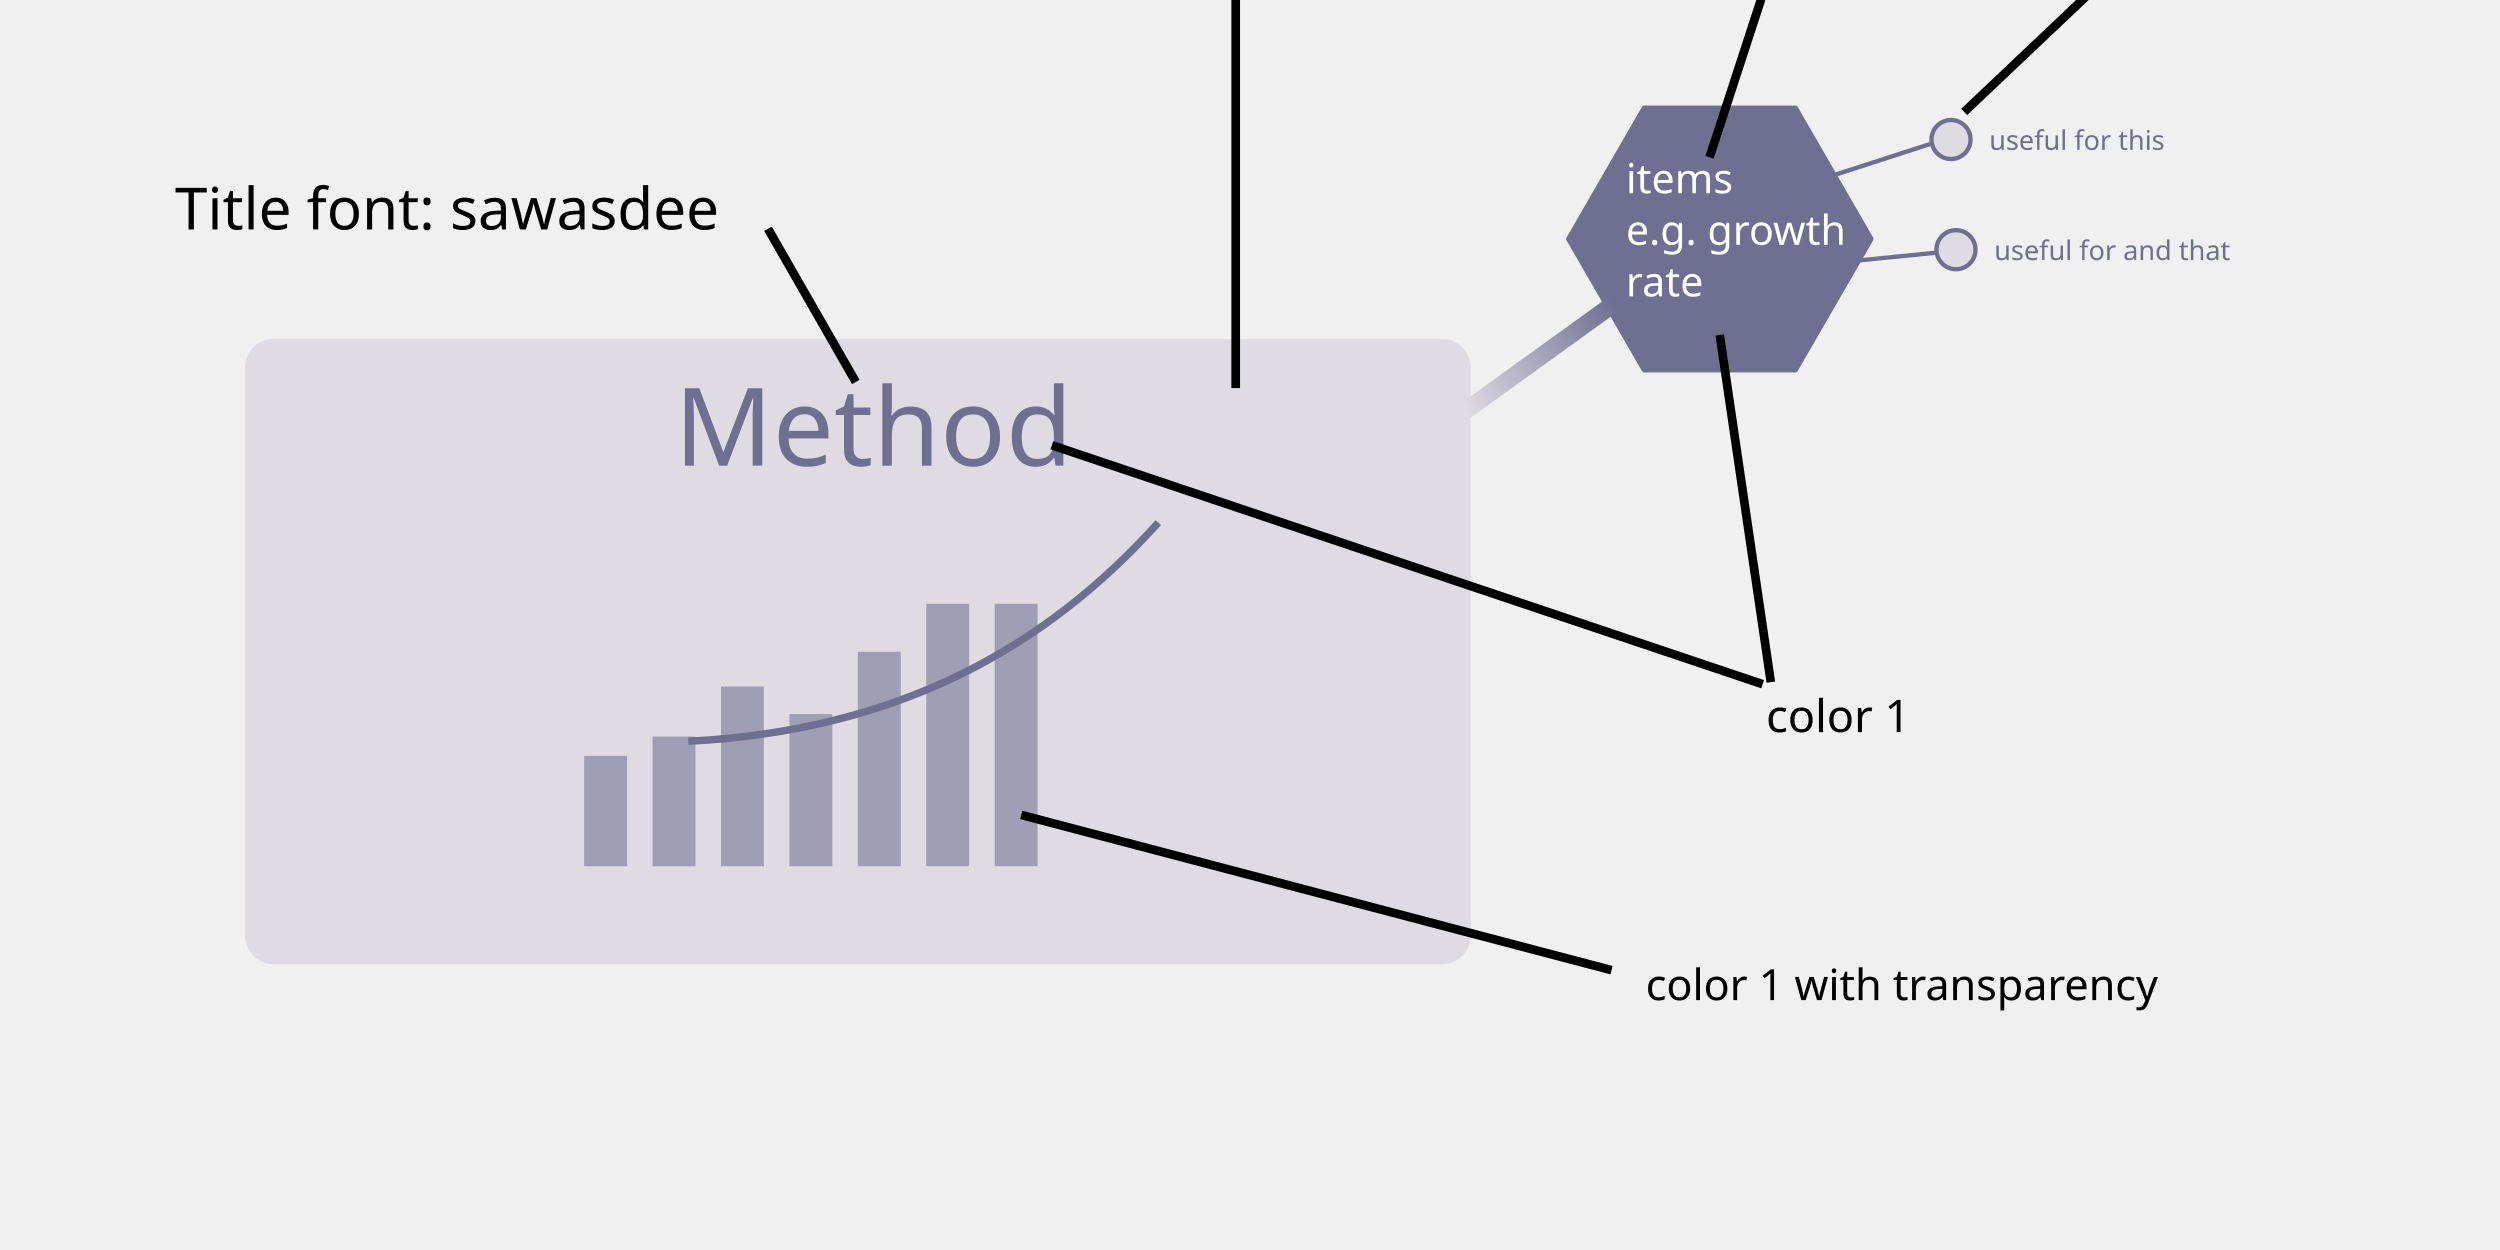
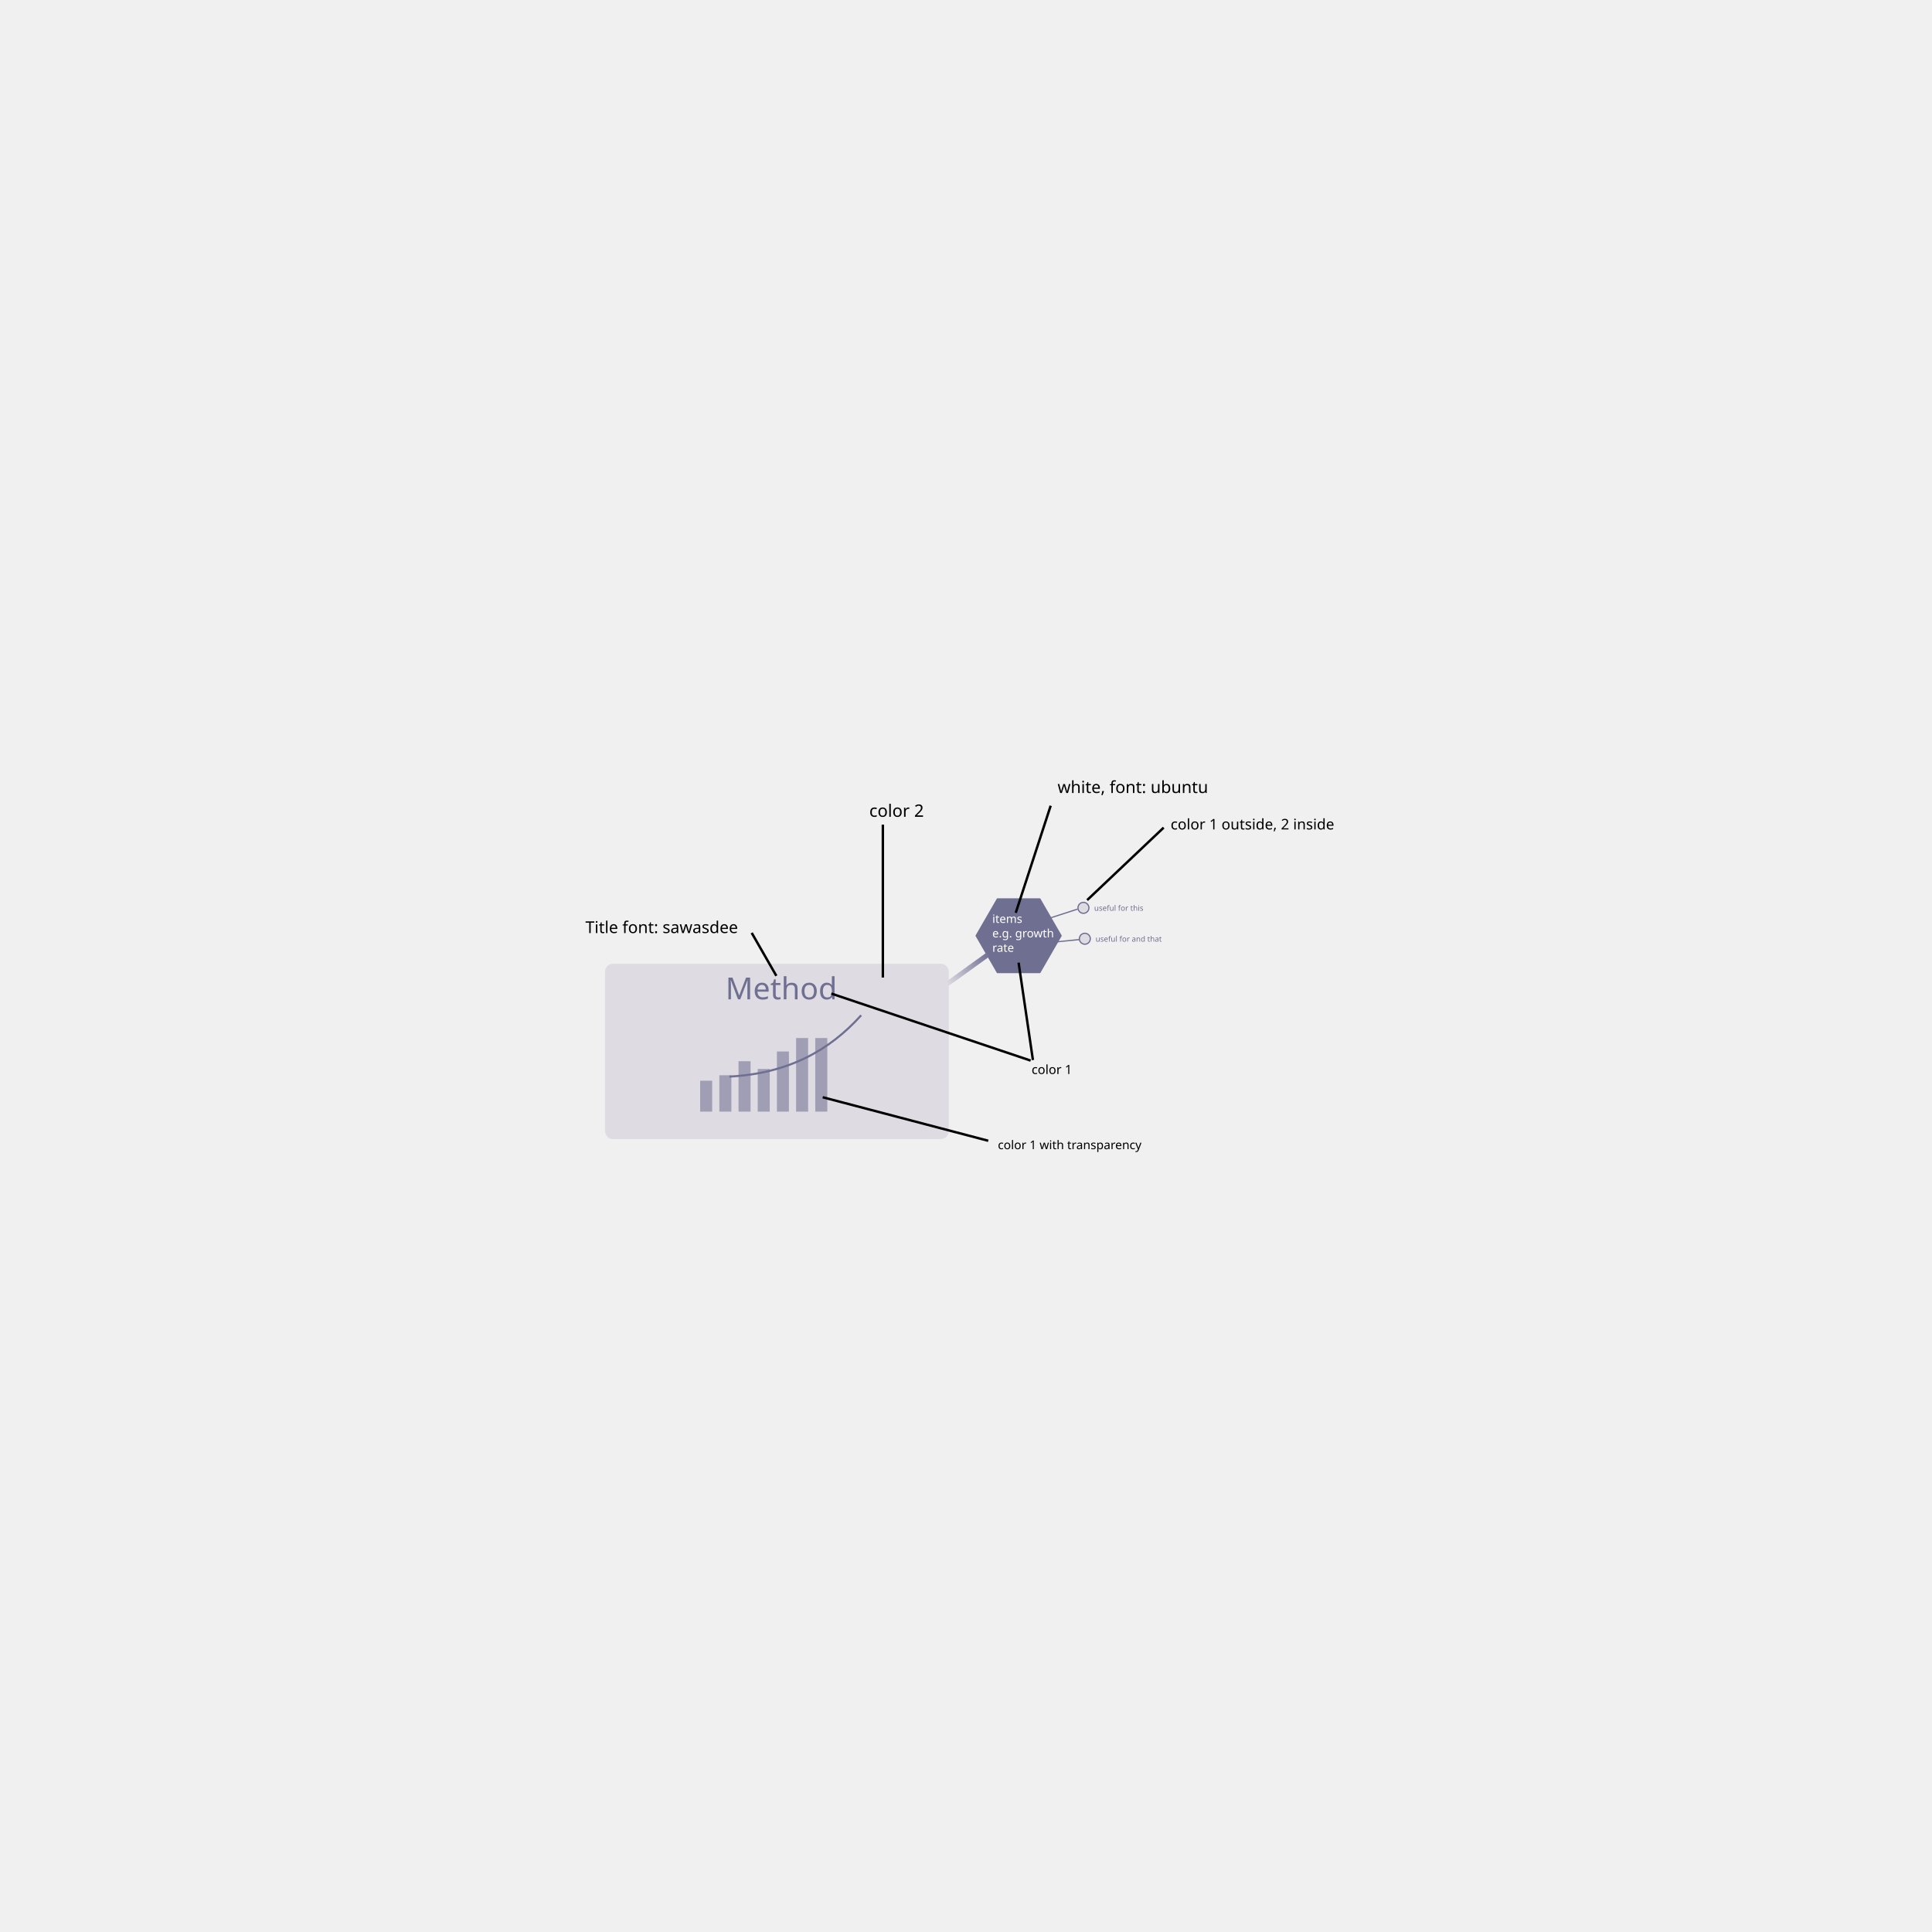
- <svg xmlns="http://www.w3.org/2000/svg" xmlns:xlink="http://www.w3.org/1999/xlink" viewBox="0 0 288.00 144.00" id="svg2" version="1.1">
+ <svg xmlns="http://www.w3.org/2000/svg" xmlns:xlink="http://www.w3.org/1999/xlink" viewBox="0 0 793.701 793.701" id="svg2" version="1.1" width="210mm" height="210mm">
  <defs id="defs4">
    <linearGradient id="linearGradient4651">
      <stop style="stop-color:#dedbe3;stop-opacity:1;" offset="0" id="stop4653" />
      <stop style="stop-color:#6f6f91;stop-opacity:1" offset="1" id="stop4655" />
    </linearGradient>
    <style type="text/css" id="style6">
    line, polyline, path, rect, circle {
      fill: none;
      stroke: #000000;
      stroke-linecap: round;
      stroke-linejoin: round;
      stroke-miterlimit: 10.00;
    }
  </style>
-     <linearGradient xlink:href="#linearGradient4651" id="linearGradient4657" x1="168.141" y1="46.235" x2="185.601" y2="34.431" gradientUnits="userSpaceOnUse" />
+     <linearGradient xlink:href="#linearGradient4651" id="linearGradient4657" x1="168.141" y1="46.235" x2="185.601" y2="34.431" gradientUnits="userSpaceOnUse" gradientTransform="translate(220.3425,356.8871)" />
  </defs>
  <defs id="defs10">
    <clipPath id="cpMHwyNDEuOTU4fDE0NHww">
-       <rect x="0.00" y="0.00" width="241.96" height="144.00" id="rect13" />
+       <rect x="0" y="0" width="241.96" height="144" id="rect13" style="fill:none;stroke:#000000;stroke-linecap:round;stroke-linejoin:round;stroke-miterlimit:10" />
    </clipPath>
  </defs>
-   <rect x="12.47" y="137.45" width="1.48" height="0.00" style="stroke-width: 1.07; stroke: #1D2027; stroke-linecap: butt; fill: #8B96B4; fill-opacity: 0.70;" clip-path="url(#cpMHwyNDEuOTU4fDE0NHww)" id="rect17" />
-   <rect x="13.95" y="137.45" width="1.48" height="0.00" style="stroke-width: 1.07; stroke: #1D2027; stroke-linecap: butt; fill: #8B96B4; fill-opacity: 0.70;" clip-path="url(#cpMHwyNDEuOTU4fDE0NHww)" id="rect19" />
-   <rect x="15.43" y="137.45" width="1.48" height="0.00" style="stroke-width: 1.07; stroke: #1D2027; stroke-linecap: butt; fill: #8B96B4; fill-opacity: 0.70;" clip-path="url(#cpMHwyNDEuOTU4fDE0NHww)" id="rect21" />
-   <rect x="16.90" y="137.45" width="1.48" height="0.00" style="stroke-width: 1.07; stroke: #1D2027; stroke-linecap: butt; fill: #8B96B4; fill-opacity: 0.70;" clip-path="url(#cpMHwyNDEuOTU4fDE0NHww)" id="rect23" />
-   <rect x="18.38" y="137.45" width="1.48" height="0.00" style="stroke-width: 1.07; stroke: #1D2027; stroke-linecap: butt; fill: #8B96B4; fill-opacity: 0.70;" clip-path="url(#cpMHwyNDEuOTU4fDE0NHww)" id="rect25" />
-   <rect x="19.86" y="137.45" width="1.48" height="0.00" style="stroke-width: 1.07; stroke: #1D2027; stroke-linecap: butt; fill: #8B96B4; fill-opacity: 0.70;" clip-path="url(#cpMHwyNDEuOTU4fDE0NHww)" id="rect27" />
-   <rect x="21.33" y="137.45" width="1.48" height="0.00" style="stroke-width: 1.07; stroke: #1D2027; stroke-linecap: butt; fill: #8B96B4; fill-opacity: 0.70;" clip-path="url(#cpMHwyNDEuOTU4fDE0NHww)" id="rect29" />
-   <rect x="24.28" y="137.45" width="1.48" height="0.00" style="stroke-width: 1.07; stroke: #1D2027; stroke-linecap: butt; fill: #8B96B4; fill-opacity: 0.70;" clip-path="url(#cpMHwyNDEuOTU4fDE0NHww)" id="rect33" />
-   <rect x="25.76" y="137.45" width="1.48" height="0.00" style="stroke-width: 1.07; stroke: #1D2027; stroke-linecap: butt; fill: #8B96B4; fill-opacity: 0.70;" clip-path="url(#cpMHwyNDEuOTU4fDE0NHww)" id="rect35" />
-   <rect x="27.24" y="137.45" width="1.48" height="0.00" style="stroke-width: 1.07; stroke: #1D2027; stroke-linecap: butt; fill: #8B96B4; fill-opacity: 0.70;" clip-path="url(#cpMHwyNDEuOTU4fDE0NHww)" id="rect37" />
-   <rect x="28.71" y="137.45" width="1.48" height="0.00" style="stroke-width: 1.07; stroke: #1D2027; stroke-linecap: butt; fill: #8B96B4; fill-opacity: 0.70;" clip-path="url(#cpMHwyNDEuOTU4fDE0NHww)" id="rect39" />
-   <rect x="30.19" y="137.45" width="1.48" height="0.00" style="stroke-width: 1.07; stroke: #1D2027; stroke-linecap: butt; fill: #8B96B4; fill-opacity: 0.70;" clip-path="url(#cpMHwyNDEuOTU4fDE0NHww)" id="rect41" />
-   <rect x="33.14" y="137.45" width="1.48" height="0.00" style="stroke-width: 1.07; stroke: #1D2027; stroke-linecap: butt; fill: #8B96B4; fill-opacity: 0.70;" clip-path="url(#cpMHwyNDEuOTU4fDE0NHww)" id="rect45" />
-   <rect x="34.62" y="137.45" width="1.48" height="0.00" style="stroke-width: 1.07; stroke: #1D2027; stroke-linecap: butt; fill: #8B96B4; fill-opacity: 0.70;" clip-path="url(#cpMHwyNDEuOTU4fDE0NHww)" id="rect47" />
-   <rect x="36.09" y="137.45" width="1.48" height="0.00" style="stroke-width: 1.07; stroke: #1D2027; stroke-linecap: butt; fill: #8B96B4; fill-opacity: 0.70;" clip-path="url(#cpMHwyNDEuOTU4fDE0NHww)" id="rect49" />
-   <rect x="42.00" y="137.45" width="1.48" height="0.00" style="stroke-width: 1.07; stroke: #1D2027; stroke-linecap: butt; fill: #8B96B4; fill-opacity: 0.70;" clip-path="url(#cpMHwyNDEuOTU4fDE0NHww)" id="rect57" />
-   <rect x="43.48" y="137.45" width="1.48" height="0.00" style="stroke-width: 1.07; stroke: #1D2027; stroke-linecap: butt; fill: #8B96B4; fill-opacity: 0.70;" clip-path="url(#cpMHwyNDEuOTU4fDE0NHww)" id="rect59" />
-   <rect x="44.95" y="137.45" width="1.48" height="0.00" style="stroke-width: 1.07; stroke: #1D2027; stroke-linecap: butt; fill: #8B96B4; fill-opacity: 0.70;" clip-path="url(#cpMHwyNDEuOTU4fDE0NHww)" id="rect61" />
-   <rect x="47.90" y="137.45" width="1.48" height="0.00" style="stroke-width: 1.07; stroke: #1D2027; stroke-linecap: butt; fill: #8B96B4; fill-opacity: 0.70;" clip-path="url(#cpMHwyNDEuOTU4fDE0NHww)" id="rect65" />
-   <rect x="67.10" y="137.45" width="1.48" height="0.00" style="stroke-width: 1.07; stroke: #1D2027; stroke-linecap: butt; fill: #8B96B4; fill-opacity: 0.70;" clip-path="url(#cpMHwyNDEuOTU4fDE0NHww)" id="rect91" />
-   <rect x="92.19" y="137.45" width="1.48" height="0.00" style="stroke-width: 1.07; stroke: #1D2027; stroke-linecap: butt; fill: #8B96B4; fill-opacity: 0.70;" clip-path="url(#cpMHwyNDEuOTU4fDE0NHww)" id="rect125" />
-   <rect x="96.62" y="137.45" width="1.48" height="0.00" style="stroke-width: 1.07; stroke: #1D2027; stroke-linecap: butt; fill: #8B96B4; fill-opacity: 0.70;" clip-path="url(#cpMHwyNDEuOTU4fDE0NHww)" id="rect131" />
+   <rect x="12.47" y="137.45" width="1.48" height="0" style="fill:#8b96b4;fill-opacity:0.7;stroke:#1d2027;stroke-width:1.07;stroke-linecap:butt;stroke-linejoin:round;stroke-miterlimit:10" clip-path="url(#cpMHwyNDEuOTU4fDE0NHww)" id="rect17" transform="translate(0,649.7008)" />
+   <rect x="13.95" y="137.45" width="1.48" height="0" style="fill:#8b96b4;fill-opacity:0.7;stroke:#1d2027;stroke-width:1.07;stroke-linecap:butt;stroke-linejoin:round;stroke-miterlimit:10" clip-path="url(#cpMHwyNDEuOTU4fDE0NHww)" id="rect19" transform="translate(0,649.7008)" />
+   <rect x="15.43" y="137.45" width="1.48" height="0" style="fill:#8b96b4;fill-opacity:0.7;stroke:#1d2027;stroke-width:1.07;stroke-linecap:butt;stroke-linejoin:round;stroke-miterlimit:10" clip-path="url(#cpMHwyNDEuOTU4fDE0NHww)" id="rect21" transform="translate(0,649.7008)" />
+   <rect x="16.9" y="137.45" width="1.48" height="0" style="fill:#8b96b4;fill-opacity:0.7;stroke:#1d2027;stroke-width:1.07;stroke-linecap:butt;stroke-linejoin:round;stroke-miterlimit:10" clip-path="url(#cpMHwyNDEuOTU4fDE0NHww)" id="rect23" transform="translate(0,649.7008)" />
+   <rect x="18.38" y="137.45" width="1.48" height="0" style="fill:#8b96b4;fill-opacity:0.7;stroke:#1d2027;stroke-width:1.07;stroke-linecap:butt;stroke-linejoin:round;stroke-miterlimit:10" clip-path="url(#cpMHwyNDEuOTU4fDE0NHww)" id="rect25" transform="translate(0,649.7008)" />
+   <rect x="19.86" y="137.45" width="1.48" height="0" style="fill:#8b96b4;fill-opacity:0.7;stroke:#1d2027;stroke-width:1.07;stroke-linecap:butt;stroke-linejoin:round;stroke-miterlimit:10" clip-path="url(#cpMHwyNDEuOTU4fDE0NHww)" id="rect27" transform="translate(0,649.7008)" />
+   <rect x="21.33" y="137.45" width="1.48" height="0" style="fill:#8b96b4;fill-opacity:0.7;stroke:#1d2027;stroke-width:1.07;stroke-linecap:butt;stroke-linejoin:round;stroke-miterlimit:10" clip-path="url(#cpMHwyNDEuOTU4fDE0NHww)" id="rect29" transform="translate(0,649.7008)" />
+   <rect x="24.28" y="137.45" width="1.48" height="0" style="fill:#8b96b4;fill-opacity:0.7;stroke:#1d2027;stroke-width:1.07;stroke-linecap:butt;stroke-linejoin:round;stroke-miterlimit:10" clip-path="url(#cpMHwyNDEuOTU4fDE0NHww)" id="rect33" transform="translate(0,649.7008)" />
+   <rect x="25.76" y="137.45" width="1.48" height="0" style="fill:#8b96b4;fill-opacity:0.7;stroke:#1d2027;stroke-width:1.07;stroke-linecap:butt;stroke-linejoin:round;stroke-miterlimit:10" clip-path="url(#cpMHwyNDEuOTU4fDE0NHww)" id="rect35" transform="translate(0,649.7008)" />
+   <rect x="27.24" y="137.45" width="1.48" height="0" style="fill:#8b96b4;fill-opacity:0.7;stroke:#1d2027;stroke-width:1.07;stroke-linecap:butt;stroke-linejoin:round;stroke-miterlimit:10" clip-path="url(#cpMHwyNDEuOTU4fDE0NHww)" id="rect37" transform="translate(0,649.7008)" />
+   <rect x="28.71" y="137.45" width="1.48" height="0" style="fill:#8b96b4;fill-opacity:0.7;stroke:#1d2027;stroke-width:1.07;stroke-linecap:butt;stroke-linejoin:round;stroke-miterlimit:10" clip-path="url(#cpMHwyNDEuOTU4fDE0NHww)" id="rect39" transform="translate(0,649.7008)" />
+   <rect x="30.19" y="137.45" width="1.48" height="0" style="fill:#8b96b4;fill-opacity:0.7;stroke:#1d2027;stroke-width:1.07;stroke-linecap:butt;stroke-linejoin:round;stroke-miterlimit:10" clip-path="url(#cpMHwyNDEuOTU4fDE0NHww)" id="rect41" transform="translate(0,649.7008)" />
+   <rect x="33.14" y="137.45" width="1.48" height="0" style="fill:#8b96b4;fill-opacity:0.7;stroke:#1d2027;stroke-width:1.07;stroke-linecap:butt;stroke-linejoin:round;stroke-miterlimit:10" clip-path="url(#cpMHwyNDEuOTU4fDE0NHww)" id="rect45" transform="translate(0,649.7008)" />
+   <rect x="34.62" y="137.45" width="1.48" height="0" style="fill:#8b96b4;fill-opacity:0.7;stroke:#1d2027;stroke-width:1.07;stroke-linecap:butt;stroke-linejoin:round;stroke-miterlimit:10" clip-path="url(#cpMHwyNDEuOTU4fDE0NHww)" id="rect47" transform="translate(0,649.7008)" />
+   <rect x="36.09" y="137.45" width="1.48" height="0" style="fill:#8b96b4;fill-opacity:0.7;stroke:#1d2027;stroke-width:1.07;stroke-linecap:butt;stroke-linejoin:round;stroke-miterlimit:10" clip-path="url(#cpMHwyNDEuOTU4fDE0NHww)" id="rect49" transform="translate(0,649.7008)" />
+   <rect x="42" y="137.45" width="1.48" height="0" style="fill:#8b96b4;fill-opacity:0.7;stroke:#1d2027;stroke-width:1.07;stroke-linecap:butt;stroke-linejoin:round;stroke-miterlimit:10" clip-path="url(#cpMHwyNDEuOTU4fDE0NHww)" id="rect57" transform="translate(0,649.7008)" />
+   <rect x="43.48" y="137.45" width="1.48" height="0" style="fill:#8b96b4;fill-opacity:0.7;stroke:#1d2027;stroke-width:1.07;stroke-linecap:butt;stroke-linejoin:round;stroke-miterlimit:10" clip-path="url(#cpMHwyNDEuOTU4fDE0NHww)" id="rect59" transform="translate(0,649.7008)" />
+   <rect x="44.95" y="137.45" width="1.48" height="0" style="fill:#8b96b4;fill-opacity:0.7;stroke:#1d2027;stroke-width:1.07;stroke-linecap:butt;stroke-linejoin:round;stroke-miterlimit:10" clip-path="url(#cpMHwyNDEuOTU4fDE0NHww)" id="rect61" transform="translate(0,649.7008)" />
+   <rect x="47.9" y="137.45" width="1.48" height="0" style="fill:#8b96b4;fill-opacity:0.7;stroke:#1d2027;stroke-width:1.07;stroke-linecap:butt;stroke-linejoin:round;stroke-miterlimit:10" clip-path="url(#cpMHwyNDEuOTU4fDE0NHww)" id="rect65" transform="translate(0,649.7008)" />
+   <rect x="67.1" y="137.45" width="1.48" height="0" style="fill:#8b96b4;fill-opacity:0.7;stroke:#1d2027;stroke-width:1.07;stroke-linecap:butt;stroke-linejoin:round;stroke-miterlimit:10" clip-path="url(#cpMHwyNDEuOTU4fDE0NHww)" id="rect91" transform="translate(0,649.7008)" />
+   <rect x="92.19" y="137.45" width="1.48" height="0" style="fill:#8b96b4;fill-opacity:0.7;stroke:#1d2027;stroke-width:1.07;stroke-linecap:butt;stroke-linejoin:round;stroke-miterlimit:10" clip-path="url(#cpMHwyNDEuOTU4fDE0NHww)" id="rect125" transform="translate(0,649.7008)" />
+   <rect x="96.62" y="137.45" width="1.48" height="0" style="fill:#8b96b4;fill-opacity:0.7;stroke:#1d2027;stroke-width:1.07;stroke-linecap:butt;stroke-linejoin:round;stroke-miterlimit:10" clip-path="url(#cpMHwyNDEuOTU4fDE0NHww)" id="rect131" transform="translate(0,649.7008)" />
  <defs id="defs261">
    <clipPath id="cpMHwyODh8MTQ0fDA=">
-       <rect x="0.00" y="0.00" width="288.00" height="144.00" id="rect264" />
+       <rect x="0" y="0" width="288" height="144" id="rect264" style="fill:none;stroke:#000000;stroke-linecap:round;stroke-linejoin:round;stroke-miterlimit:10" />
    </clipPath>
  </defs>
-   <rect style="opacity:1;fill:none;fill-opacity:0.18;stroke:none;stroke-width:2;stroke-linecap:round;stroke-linejoin:round;stroke-miterlimit:4;stroke-dasharray:none;stroke-opacity:1" id="rect4412" width="112.941" height="56.471" x="64" y="53.176" rx="2.955" ry="3.118" />
-   <path style="opacity:1;fill:#6f6f91;fill-opacity:1;stroke:#6f6f91;stroke-width:0.612;stroke-linecap:round;stroke-linejoin:round;stroke-miterlimit:4;stroke-dasharray:none;stroke-opacity:1" id="path4414" d="m 215.527,27.53 -8.701,15.07 -17.402,0 -8.701,-15.07 8.701,-15.07 17.402,0 z" />
-   <circle style="opacity:1;fill:#dedbe3;fill-opacity:1;stroke:#6f6f91;stroke-width:0.5;stroke-linecap:round;stroke-linejoin:round;stroke-miterlimit:4;stroke-dasharray:none;stroke-opacity:1" id="path4416" cx="224.757" cy="16.072" r="2.249" />
-   <rect style="opacity:1;fill:#dedbe3;fill-opacity:1;stroke:#dedbe3;stroke-width:0.5;stroke-linecap:round;stroke-linejoin:round;stroke-miterlimit:4;stroke-dasharray:none;stroke-opacity:1" id="rect4418" width="140.706" height="71.529" x="28.471" y="39.294" rx="2.955" ry="3.118" />
-   <text xml:space="preserve" style="font-style:normal;font-weight:normal;line-height:0%;font-family:sans-serif;letter-spacing:0px;word-spacing:0px;fill:#6f6f91;fill-opacity:1;stroke:none;stroke-width:1px;stroke-linecap:butt;stroke-linejoin:miter;stroke-opacity:1" x="77.687" y="53.647" id="text4420">
-     <tspan id="tspan4422" x="77.687" y="53.647" style="font-style:normal;font-variant:normal;font-weight:normal;font-stretch:normal;font-size:12.5px;line-height:1.25;font-family:sawasdee;-inkscape-font-specification:sawasdee;fill:#6f6f91;fill-opacity:1">Method</tspan>
+   <rect style="opacity:1;fill:none;fill-opacity:0.18;stroke:none;stroke-width:2;stroke-linecap:round;stroke-linejoin:round;stroke-miterlimit:4;stroke-dasharray:none;stroke-opacity:1" id="rect4412" width="112.941" height="56.471" x="284.342" y="410.064" rx="2.955" ry="3.118" />
+   <path style="opacity:1;fill:#6f6f91;fill-opacity:1;stroke:#6f6f91;stroke-width:0.612;stroke-linecap:round;stroke-linejoin:round;stroke-miterlimit:4;stroke-dasharray:none;stroke-opacity:1" id="path4414" d="m 435.869,384.417 -8.701,15.07 h -17.402 l -8.701,-15.07 8.701,-15.07 h 17.402 z" />
+   <circle style="opacity:1;fill:#dedbe3;fill-opacity:1;stroke:#6f6f91;stroke-width:0.5;stroke-linecap:round;stroke-linejoin:round;stroke-miterlimit:4;stroke-dasharray:none;stroke-opacity:1" id="path4416" cx="445.099" cy="372.96" r="2.249" />
+   <rect style="opacity:1;fill:#dedbe3;fill-opacity:1;stroke:#dedbe3;stroke-width:0.5;stroke-linecap:round;stroke-linejoin:round;stroke-miterlimit:4;stroke-dasharray:none;stroke-opacity:1" id="rect4418" width="140.706" height="71.529" x="248.813" y="396.181" rx="2.955" ry="3.118" />
+   <text xml:space="preserve" style="font-style:normal;font-weight:normal;line-height:0%;font-family:sans-serif;letter-spacing:0px;word-spacing:0px;fill:#6f6f91;fill-opacity:1;stroke:none;stroke-width:1px;stroke-linecap:butt;stroke-linejoin:miter;stroke-opacity:1" x="298.03" y="410.534" id="text4420">
+     <tspan id="tspan4422" x="298.03" y="410.534" style="font-style:normal;font-variant:normal;font-weight:normal;font-stretch:normal;font-size:12.5px;line-height:1.25;font-family:sawasdee;-inkscape-font-specification:sawasdee;fill:#6f6f91;fill-opacity:1">Method</tspan>
  </text>
-   <rect style="opacity:1;fill:#6f6f91;fill-opacity:0.561;stroke:none;stroke-width:0.5;stroke-linecap:round;stroke-linejoin:round;stroke-miterlimit:4;stroke-dasharray:none;stroke-opacity:0.286" id="rect4424" width="4.941" height="12.706" x="67.294" y="87.085" rx="0" ry="0" />
-   <rect style="opacity:1;fill:#6f6f91;fill-opacity:0.561;stroke:none;stroke-width:0.5;stroke-linecap:round;stroke-linejoin:round;stroke-miterlimit:4;stroke-dasharray:none;stroke-opacity:0.286" id="rect4424-3" width="4.941" height="14.941" x="75.176" y="84.85" rx="0" ry="0" />
-   <rect style="opacity:1;fill:#6f6f91;fill-opacity:0.561;stroke:none;stroke-width:0.5;stroke-linecap:round;stroke-linejoin:round;stroke-miterlimit:4;stroke-dasharray:none;stroke-opacity:0.286" id="rect4424-6" width="4.941" height="20.706" x="83.059" y="79.085" rx="0" ry="0" />
-   <rect style="opacity:1;fill:#6f6f91;fill-opacity:0.561;stroke:none;stroke-width:0.5;stroke-linecap:round;stroke-linejoin:round;stroke-miterlimit:4;stroke-dasharray:none;stroke-opacity:0.286" id="rect4424-7" width="4.941" height="17.529" x="90.941" y="82.262" rx="0" ry="0" />
-   <rect style="opacity:1;fill:#6f6f91;fill-opacity:0.561;stroke:none;stroke-width:0.5;stroke-linecap:round;stroke-linejoin:round;stroke-miterlimit:4;stroke-dasharray:none;stroke-opacity:0.286" id="rect4424-5" width="4.941" height="24.706" x="98.824" y="75.085" rx="0" ry="0" />
-   <rect style="opacity:1;fill:#6f6f91;fill-opacity:0.561;stroke:none;stroke-width:0.5;stroke-linecap:round;stroke-linejoin:round;stroke-miterlimit:4;stroke-dasharray:none;stroke-opacity:0.286" id="rect4424-3-3" width="4.941" height="30.235" x="106.706" y="69.556" rx="0" ry="0" />
-   <path style="fill:none;fill-opacity:1;fill-rule:evenodd;stroke:#6f6f91;stroke-width:0.854px;stroke-linecap:butt;stroke-linejoin:miter;stroke-miterlimit:10;stroke-opacity:1" d="m 79.286,85.395 c 24.21,-1.233 41.233,-10.825 54.152,-25.189" id="path4476" />
-   <rect style="opacity:1;fill:#6f6f91;fill-opacity:0.561;stroke:none;stroke-width:0.5;stroke-linecap:round;stroke-linejoin:round;stroke-miterlimit:4;stroke-dasharray:none;stroke-opacity:0.286" id="rect4424-3-3-5" width="4.941" height="30.235" x="114.588" y="69.556" rx="0" ry="0" />
-   <text xml:space="preserve" style="font-style:normal;font-weight:normal;line-height:0%;font-family:sans-serif;letter-spacing:0px;word-spacing:0px;fill:#000000;fill-opacity:1;stroke:none;stroke-width:1px;stroke-linecap:butt;stroke-linejoin:miter;stroke-opacity:1" x="187.303" y="22.262" id="text4493">
-     <tspan id="tspan4495" x="187.303" y="22.262" style="font-style:normal;font-variant:normal;font-weight:normal;font-stretch:normal;font-size:4.753px;line-height:1.25;font-family:ubuntu;-inkscape-font-specification:ubuntu;fill:#ffffff">items</tspan>
-     <tspan x="187.303" y="28.203" style="font-style:normal;font-variant:normal;font-weight:normal;font-stretch:normal;font-size:4.753px;line-height:1.25;font-family:ubuntu;-inkscape-font-specification:ubuntu;fill:#ffffff" id="tspan4507">e.g. growth </tspan>
-     <tspan x="187.303" y="34.144" style="font-style:normal;font-variant:normal;font-weight:normal;font-stretch:normal;font-size:4.753px;line-height:1.25;font-family:ubuntu;-inkscape-font-specification:ubuntu;fill:#ffffff" id="tspan4509">rate</tspan>
+   <rect style="opacity:1;fill:#6f6f91;fill-opacity:0.561;stroke:none;stroke-width:0.5;stroke-linecap:round;stroke-linejoin:round;stroke-miterlimit:4;stroke-dasharray:none;stroke-opacity:0.286" id="rect4424" width="4.941" height="12.706" x="287.637" y="443.972" rx="0" ry="0" />
+   <rect style="opacity:1;fill:#6f6f91;fill-opacity:0.561;stroke:none;stroke-width:0.5;stroke-linecap:round;stroke-linejoin:round;stroke-miterlimit:4;stroke-dasharray:none;stroke-opacity:0.286" id="rect4424-3" width="4.941" height="14.941" x="295.519" y="441.737" rx="0" ry="0" />
+   <rect style="opacity:1;fill:#6f6f91;fill-opacity:0.561;stroke:none;stroke-width:0.5;stroke-linecap:round;stroke-linejoin:round;stroke-miterlimit:4;stroke-dasharray:none;stroke-opacity:0.286" id="rect4424-6" width="4.941" height="20.706" x="303.401" y="435.972" rx="0" ry="0" />
+   <rect style="opacity:1;fill:#6f6f91;fill-opacity:0.561;stroke:none;stroke-width:0.5;stroke-linecap:round;stroke-linejoin:round;stroke-miterlimit:4;stroke-dasharray:none;stroke-opacity:0.286" id="rect4424-7" width="4.941" height="17.529" x="311.284" y="439.149" rx="0" ry="0" />
+   <rect style="opacity:1;fill:#6f6f91;fill-opacity:0.561;stroke:none;stroke-width:0.5;stroke-linecap:round;stroke-linejoin:round;stroke-miterlimit:4;stroke-dasharray:none;stroke-opacity:0.286" id="rect4424-5" width="4.941" height="24.706" x="319.166" y="431.972" rx="0" ry="0" />
+   <rect style="opacity:1;fill:#6f6f91;fill-opacity:0.561;stroke:none;stroke-width:0.5;stroke-linecap:round;stroke-linejoin:round;stroke-miterlimit:4;stroke-dasharray:none;stroke-opacity:0.286" id="rect4424-3-3" width="4.941" height="30.235" x="327.048" y="426.443" rx="0" ry="0" />
+   <path style="fill:none;fill-opacity:1;fill-rule:evenodd;stroke:#6f6f91;stroke-width:0.854px;stroke-linecap:butt;stroke-linejoin:miter;stroke-miterlimit:10;stroke-opacity:1" d="m 299.628,442.283 c 24.21,-1.233 41.233,-10.825 54.152,-25.189" id="path4476" />
+   <rect style="opacity:1;fill:#6f6f91;fill-opacity:0.561;stroke:none;stroke-width:0.5;stroke-linecap:round;stroke-linejoin:round;stroke-miterlimit:4;stroke-dasharray:none;stroke-opacity:0.286" id="rect4424-3-3-5" width="4.941" height="30.235" x="334.931" y="426.443" rx="0" ry="0" />
+   <text xml:space="preserve" style="font-style:normal;font-weight:normal;line-height:0%;font-family:sans-serif;letter-spacing:0px;word-spacing:0px;fill:#000000;fill-opacity:1;stroke:none;stroke-width:1px;stroke-linecap:butt;stroke-linejoin:miter;stroke-opacity:1" x="407.646" y="379.149" id="text4493">
+     <tspan id="tspan4495" x="407.646" y="379.149" style="font-style:normal;font-variant:normal;font-weight:normal;font-stretch:normal;font-size:4.753px;line-height:1.25;font-family:ubuntu;-inkscape-font-specification:ubuntu;fill:#ffffff">items</tspan>
+     <tspan x="407.646" y="385.09" style="font-style:normal;font-variant:normal;font-weight:normal;font-stretch:normal;font-size:4.753px;line-height:1.25;font-family:ubuntu;-inkscape-font-specification:ubuntu;fill:#ffffff" id="tspan4507">e.g. growth </tspan>
+     <tspan x="407.646" y="391.031" style="font-style:normal;font-variant:normal;font-weight:normal;font-stretch:normal;font-size:4.753px;line-height:1.25;font-family:ubuntu;-inkscape-font-specification:ubuntu;fill:#ffffff" id="tspan4509">rate</tspan>
  </text>
-   <text xml:space="preserve" style="font-style:normal;font-weight:normal;line-height:0%;font-family:sans-serif;letter-spacing:0px;word-spacing:0px;fill:#6f6f91;fill-opacity:1;stroke:none;stroke-width:1px;stroke-linecap:butt;stroke-linejoin:miter;stroke-opacity:1" x="229.153" y="17.263" id="text4493-6">
-     <tspan x="229.153" y="17.263" style="font-style:normal;font-variant:normal;font-weight:normal;font-stretch:normal;font-size:3.12px;line-height:1.25;font-family:ubuntu;-inkscape-font-specification:ubuntu;fill:#6f6f91;fill-opacity:1" id="tspan4509-1">useful for this</tspan>
+   <text xml:space="preserve" style="font-style:normal;font-weight:normal;line-height:0%;font-family:sans-serif;letter-spacing:0px;word-spacing:0px;fill:#6f6f91;fill-opacity:1;stroke:none;stroke-width:1px;stroke-linecap:butt;stroke-linejoin:miter;stroke-opacity:1" x="449.495" y="374.15" id="text4493-6">
+     <tspan x="449.495" y="374.15" style="font-style:normal;font-variant:normal;font-weight:normal;font-stretch:normal;font-size:3.12px;line-height:1.25;font-family:ubuntu;-inkscape-font-specification:ubuntu;fill:#6f6f91;fill-opacity:1" id="tspan4509-1">useful for this</tspan>
  </text>
-   <circle style="opacity:1;fill:#dedbe3;fill-opacity:1;stroke:#6f6f91;stroke-width:0.5;stroke-linecap:round;stroke-linejoin:round;stroke-miterlimit:4;stroke-dasharray:none;stroke-opacity:1" id="path4416-3" cx="225.328" cy="28.765" r="2.249" />
-   <text xml:space="preserve" style="font-style:normal;font-weight:normal;line-height:0%;font-family:sans-serif;letter-spacing:0px;word-spacing:0px;fill:#6f6f91;fill-opacity:1;stroke:none;stroke-width:1px;stroke-linecap:butt;stroke-linejoin:miter;stroke-opacity:1" x="229.725" y="29.955" id="text4493-6-6">
-     <tspan x="229.725" y="29.955" style="font-style:normal;font-variant:normal;font-weight:normal;font-stretch:normal;font-size:3.12px;line-height:1.25;font-family:ubuntu;-inkscape-font-specification:ubuntu;fill:#6f6f91;fill-opacity:1" id="tspan4509-1-0">useful for and that</tspan>
+   <circle style="opacity:1;fill:#dedbe3;fill-opacity:1;stroke:#6f6f91;stroke-width:0.5;stroke-linecap:round;stroke-linejoin:round;stroke-miterlimit:4;stroke-dasharray:none;stroke-opacity:1" id="path4416-3" cx="445.671" cy="385.652" r="2.249" />
+   <text xml:space="preserve" style="font-style:normal;font-weight:normal;line-height:0%;font-family:sans-serif;letter-spacing:0px;word-spacing:0px;fill:#6f6f91;fill-opacity:1;stroke:none;stroke-width:1px;stroke-linecap:butt;stroke-linejoin:miter;stroke-opacity:1" x="450.067" y="386.842" id="text4493-6-6">
+     <tspan x="450.067" y="386.842" style="font-style:normal;font-variant:normal;font-weight:normal;font-stretch:normal;font-size:3.12px;line-height:1.25;font-family:ubuntu;-inkscape-font-specification:ubuntu;fill:#6f6f91;fill-opacity:1" id="tspan4509-1-0">useful for and that</tspan>
  </text>
-   <text xml:space="preserve" style="font-style:normal;font-weight:bold;line-height:0%;font-family:sawasdee;letter-spacing:0px;word-spacing:0px;fill:#000000;fill-opacity:1;stroke:none;stroke-width:1px;stroke-linecap:butt;stroke-linejoin:miter;stroke-opacity:1;-inkscape-font-specification:'sawasdee Bold';font-stretch:normal;font-variant:normal;" x="20.16" y="26.435" id="text4584">
-     <tspan id="tspan4586" x="20.16" y="26.435" style="font-size:6.723px;line-height:1.25;-inkscape-font-specification:Ubuntu;font-family:Ubuntu;font-weight:normal;font-style:normal;font-stretch:normal;font-variant:normal">Title font: sawasdee</tspan>
+   <text xml:space="preserve" style="font-style:normal;font-variant:normal;font-weight:bold;font-stretch:normal;line-height:0%;font-family:sawasdee;-inkscape-font-specification:'sawasdee Bold';letter-spacing:0px;word-spacing:0px;fill:#000000;fill-opacity:1;stroke:none;stroke-width:1px;stroke-linecap:butt;stroke-linejoin:miter;stroke-opacity:1" x="240.503" y="383.322" id="text4584">
+     <tspan id="tspan4586" x="240.503" y="383.322" style="font-style:normal;font-variant:normal;font-weight:normal;font-stretch:normal;font-size:6.723px;line-height:1.25;font-family:Ubuntu;-inkscape-font-specification:Ubuntu">Title font: sawasdee</tspan>
  </text>
-   <path style="fill:none;fill-rule:evenodd;stroke:#000000;stroke-width:1px;stroke-linecap:butt;stroke-linejoin:miter;stroke-miterlimit:10;stroke-opacity:1" d="M 88.471,26.353 98.588,44" id="path4588" />
-   <path style="fill:none;fill-rule:evenodd;stroke:#000000;stroke-width:1px;stroke-linecap:butt;stroke-linejoin:miter;stroke-miterlimit:10;stroke-opacity:1" d="m 198.118,38.588 5.882,40" id="path4590" />
-   <path style="fill:none;fill-rule:evenodd;stroke:#000000;stroke-width:1px;stroke-linecap:butt;stroke-linejoin:miter;stroke-miterlimit:10;stroke-opacity:1" d="m 121.176,51.294 81.882,27.529" id="path4592" />
-   <text xml:space="preserve" style="font-style:normal;font-weight:normal;line-height:0%;font-family:ubuntu;letter-spacing:0px;word-spacing:0px;fill:#000000;fill-opacity:1;stroke:none;stroke-width:1px;stroke-linecap:butt;stroke-linejoin:miter;stroke-opacity:1;-inkscape-font-specification:ubuntu;font-stretch:normal;font-variant:normal;" x="203.461" y="84.339" id="text4594">
-     <tspan id="tspan4596" x="203.461" y="84.339" style="font-size:5.203px;line-height:1.25;-inkscape-font-specification:ubuntu;font-family:ubuntu;font-weight:normal;font-style:normal;font-stretch:normal;font-variant:normal;">color 1</tspan>
+   <path style="fill:none;fill-rule:evenodd;stroke:#000000;stroke-width:1px;stroke-linecap:butt;stroke-linejoin:miter;stroke-miterlimit:10;stroke-opacity:1" d="m 308.813,383.24 10.118,17.647" id="path4588" />
+   <path style="fill:none;fill-rule:evenodd;stroke:#000000;stroke-width:1px;stroke-linecap:butt;stroke-linejoin:miter;stroke-miterlimit:10;stroke-opacity:1" d="m 418.46,395.475 5.882,40" id="path4590" />
+   <path style="fill:none;fill-rule:evenodd;stroke:#000000;stroke-width:1px;stroke-linecap:butt;stroke-linejoin:miter;stroke-miterlimit:10;stroke-opacity:1" d="m 341.519,408.181 81.882,27.529" id="path4592" />
+   <text xml:space="preserve" style="font-style:normal;font-variant:normal;font-weight:normal;font-stretch:normal;line-height:0%;font-family:ubuntu;-inkscape-font-specification:ubuntu;letter-spacing:0px;word-spacing:0px;fill:#000000;fill-opacity:1;stroke:none;stroke-width:1px;stroke-linecap:butt;stroke-linejoin:miter;stroke-opacity:1" x="423.804" y="441.226" id="text4594">
+     <tspan id="tspan4596" x="423.804" y="441.226" style="font-style:normal;font-variant:normal;font-weight:normal;font-stretch:normal;font-size:5.203px;line-height:1.25;font-family:ubuntu;-inkscape-font-specification:ubuntu">color 1</tspan>
  </text>
-   <path style="fill:none;fill-rule:evenodd;stroke:#000000;stroke-width:1px;stroke-linecap:butt;stroke-linejoin:miter;stroke-miterlimit:10;stroke-opacity:1" d="m 117.647,93.882 68,17.882" id="path4598" />
-   <text xml:space="preserve" style="font-style:normal;font-weight:normal;line-height:0%;font-family:sans-serif;letter-spacing:0px;word-spacing:0px;fill:#000000;fill-opacity:1;stroke:none;stroke-width:1px;stroke-linecap:butt;stroke-linejoin:miter;stroke-opacity:1" x="189.592" y="115.215" id="text4600">
-     <tspan id="tspan4602" x="189.592" y="115.215" style="font-size:4.963px;line-height:1.25">color 1 with transparency</tspan>
+   <path style="fill:none;fill-rule:evenodd;stroke:#000000;stroke-width:1px;stroke-linecap:butt;stroke-linejoin:miter;stroke-miterlimit:10;stroke-opacity:1" d="m 337.99,450.769 68,17.882" id="path4598" />
+   <text xml:space="preserve" style="font-style:normal;font-weight:normal;line-height:0%;font-family:sans-serif;letter-spacing:0px;word-spacing:0px;fill:#000000;fill-opacity:1;stroke:none;stroke-width:1px;stroke-linecap:butt;stroke-linejoin:miter;stroke-opacity:1" x="409.935" y="472.102" id="text4600">
+     <tspan id="tspan4602" x="409.935" y="472.102" style="font-size:4.963px;line-height:1.25">color 1 with transparency</tspan>
  </text>
-   <path style="fill:none;fill-rule:evenodd;stroke:#000000;stroke-width:1px;stroke-linecap:butt;stroke-linejoin:miter;stroke-miterlimit:10;stroke-opacity:1" d="m 142.353,-18.118 0,62.824" id="path4604" />
-   <text xml:space="preserve" style="font-style:normal;font-weight:normal;line-height:0%;font-family:sans-serif;letter-spacing:0px;word-spacing:0px;fill:#000000;fill-opacity:1;stroke:none;stroke-width:1px;stroke-linecap:butt;stroke-linejoin:miter;stroke-opacity:1" x="136.773" y="-21.334" id="text4606">
-     <tspan id="tspan4608" x="136.773" y="-21.334" style="font-size:7.028px;line-height:1.25">color 2</tspan>
+   <path style="fill:none;fill-rule:evenodd;stroke:#000000;stroke-width:1px;stroke-linecap:butt;stroke-linejoin:miter;stroke-miterlimit:10;stroke-opacity:1" d="m 362.695,338.769 v 62.824" id="path4604" />
+   <text xml:space="preserve" style="font-style:normal;font-weight:normal;line-height:0%;font-family:sans-serif;letter-spacing:0px;word-spacing:0px;fill:#000000;fill-opacity:1;stroke:none;stroke-width:1px;stroke-linecap:butt;stroke-linejoin:miter;stroke-opacity:1" x="357.115" y="335.553" id="text4606">
+     <tspan id="tspan4608" x="357.115" y="335.553" style="font-size:7.028px;line-height:1.25">color 2</tspan>
  </text>
-   <path style="fill:none;fill-rule:evenodd;stroke:#000000;stroke-width:1px;stroke-linecap:butt;stroke-linejoin:miter;stroke-miterlimit:10;stroke-opacity:1" d="m 196.941,18.118 14.353,-44" id="path4610" />
-   <text xml:space="preserve" style="font-style:normal;font-weight:normal;line-height:0%;font-family:sans-serif;letter-spacing:0px;word-spacing:0px;fill:#000000;fill-opacity:1;stroke:none;stroke-width:1px;stroke-linecap:butt;stroke-linejoin:miter;stroke-opacity:1" x="214.119" y="-31.109" id="text4612">
-     <tspan id="tspan4614" x="214.119" y="-31.109" style="font-size:6.859px;line-height:1.25">white, font: ubuntu</tspan>
+   <path style="fill:none;fill-rule:evenodd;stroke:#000000;stroke-width:1px;stroke-linecap:butt;stroke-linejoin:miter;stroke-miterlimit:10;stroke-opacity:1" d="m 417.284,375.005 14.353,-44" id="path4610" />
+   <text xml:space="preserve" style="font-style:normal;font-weight:normal;line-height:0%;font-family:sans-serif;letter-spacing:0px;word-spacing:0px;fill:#000000;fill-opacity:1;stroke:none;stroke-width:1px;stroke-linecap:butt;stroke-linejoin:miter;stroke-opacity:1" x="434.462" y="325.778" id="text4612">
+     <tspan id="tspan4614" x="434.462" y="325.778" style="font-size:6.859px;line-height:1.25">white, font: ubuntu</tspan>
  </text>
-   <path style="fill:none;fill-rule:evenodd;stroke:#000000;stroke-width:1px;stroke-linecap:butt;stroke-linejoin:miter;stroke-miterlimit:10;stroke-opacity:1" d="M 226.274,12.894 257.72,-16.888" id="path4616" />
-   <text xml:space="preserve" style="font-style:normal;font-weight:normal;line-height:0%;font-family:sans-serif;letter-spacing:0px;word-spacing:0px;fill:#000000;fill-opacity:1;stroke:none;stroke-width:1px;stroke-linecap:butt;stroke-linejoin:miter;stroke-opacity:1" x="260.571" y="-16.138" id="text4618">
-     <tspan id="tspan4620" x="260.571" y="-16.138" style="font-size:6.053px;line-height:1.25">color 1 outside, 2 inside</tspan>
+   <path style="fill:none;fill-rule:evenodd;stroke:#000000;stroke-width:1px;stroke-linecap:butt;stroke-linejoin:miter;stroke-miterlimit:10;stroke-opacity:1" d="m 446.617,369.781 31.445,-29.782" id="path4616" />
+   <text xml:space="preserve" style="font-style:normal;font-weight:normal;line-height:0%;font-family:sans-serif;letter-spacing:0px;word-spacing:0px;fill:#000000;fill-opacity:1;stroke:none;stroke-width:1px;stroke-linecap:butt;stroke-linejoin:miter;stroke-opacity:1" x="480.913" y="340.749" id="text4618">
+     <tspan id="tspan4620" x="480.913" y="340.749" style="font-size:6.053px;line-height:1.25">color 1 outside, 2 inside</tspan>
  </text>
-   <path style="fill:#6f6f91;fill-rule:evenodd;stroke:#6f6f91;stroke-width:0.5;stroke-linecap:butt;stroke-linejoin:miter;stroke-miterlimit:10;stroke-opacity:1;fill-opacity:1;stroke-dasharray:none" d="m 210.353,20.471 12,-3.882" id="path4622" />
-   <path style="fill:#6f6f91;fill-opacity:1;fill-rule:evenodd;stroke:#6f6f91;stroke-width:0.5;stroke-linecap:butt;stroke-linejoin:miter;stroke-miterlimit:10;stroke-dasharray:none;stroke-opacity:1" d="m 211.176,30.294 11.765,-1.176" id="path4622-6" />
-   <path style="fill:none;fill-opacity:1;fill-rule:evenodd;stroke:url(#linearGradient4657);stroke-width:2;stroke-linecap:butt;stroke-linejoin:miter;stroke-miterlimit:10;stroke-opacity:1;stroke-dasharray:none" d="m 167.449,48.307 19.567,-14.111" id="path4641" />
+   <path style="fill:#6f6f91;fill-opacity:1;fill-rule:evenodd;stroke:#6f6f91;stroke-width:0.5;stroke-linecap:butt;stroke-linejoin:miter;stroke-miterlimit:10;stroke-dasharray:none;stroke-opacity:1" d="m 430.695,377.358 12,-3.882" id="path4622" />
+   <path style="fill:#6f6f91;fill-opacity:1;fill-rule:evenodd;stroke:#6f6f91;stroke-width:0.5;stroke-linecap:butt;stroke-linejoin:miter;stroke-miterlimit:10;stroke-dasharray:none;stroke-opacity:1" d="m 431.519,387.181 11.765,-1.176" id="path4622-6" />
+   <path style="fill:none;fill-opacity:1;fill-rule:evenodd;stroke:url(#linearGradient4657);stroke-width:2;stroke-linecap:butt;stroke-linejoin:miter;stroke-miterlimit:10;stroke-dasharray:none;stroke-opacity:1" d="m 387.791,405.194 19.567,-14.111" id="path4641" />
</svg>
